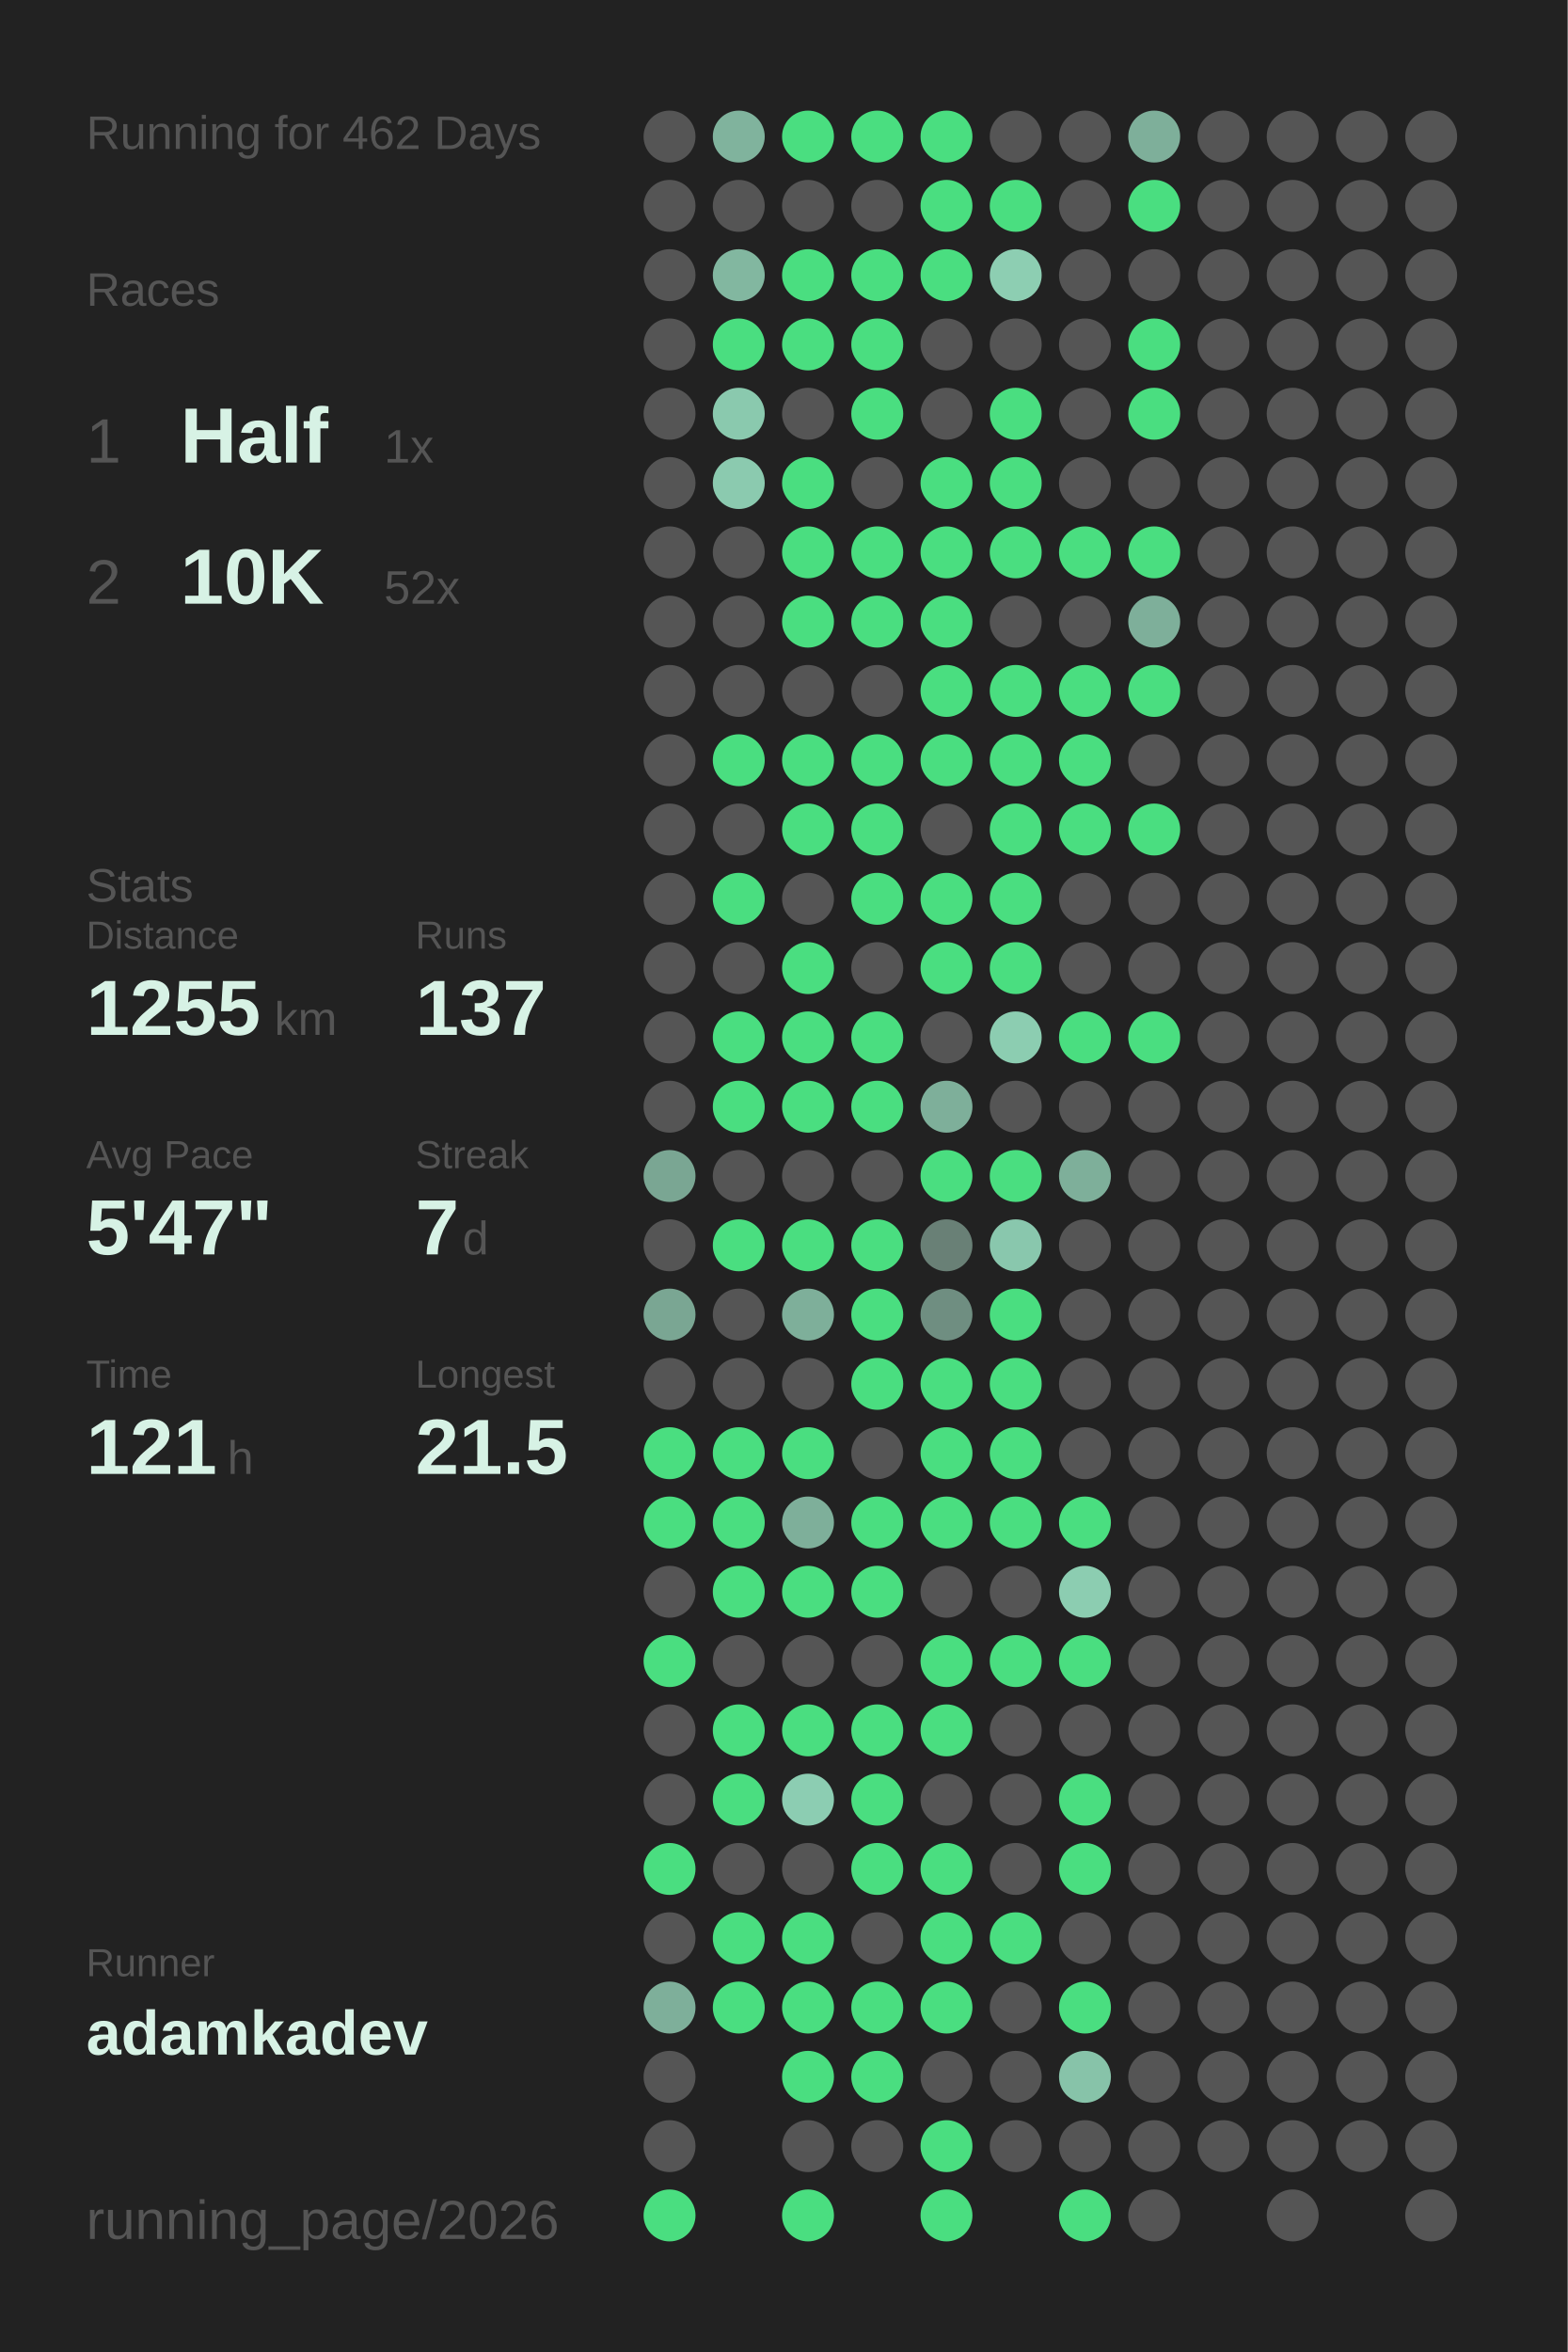
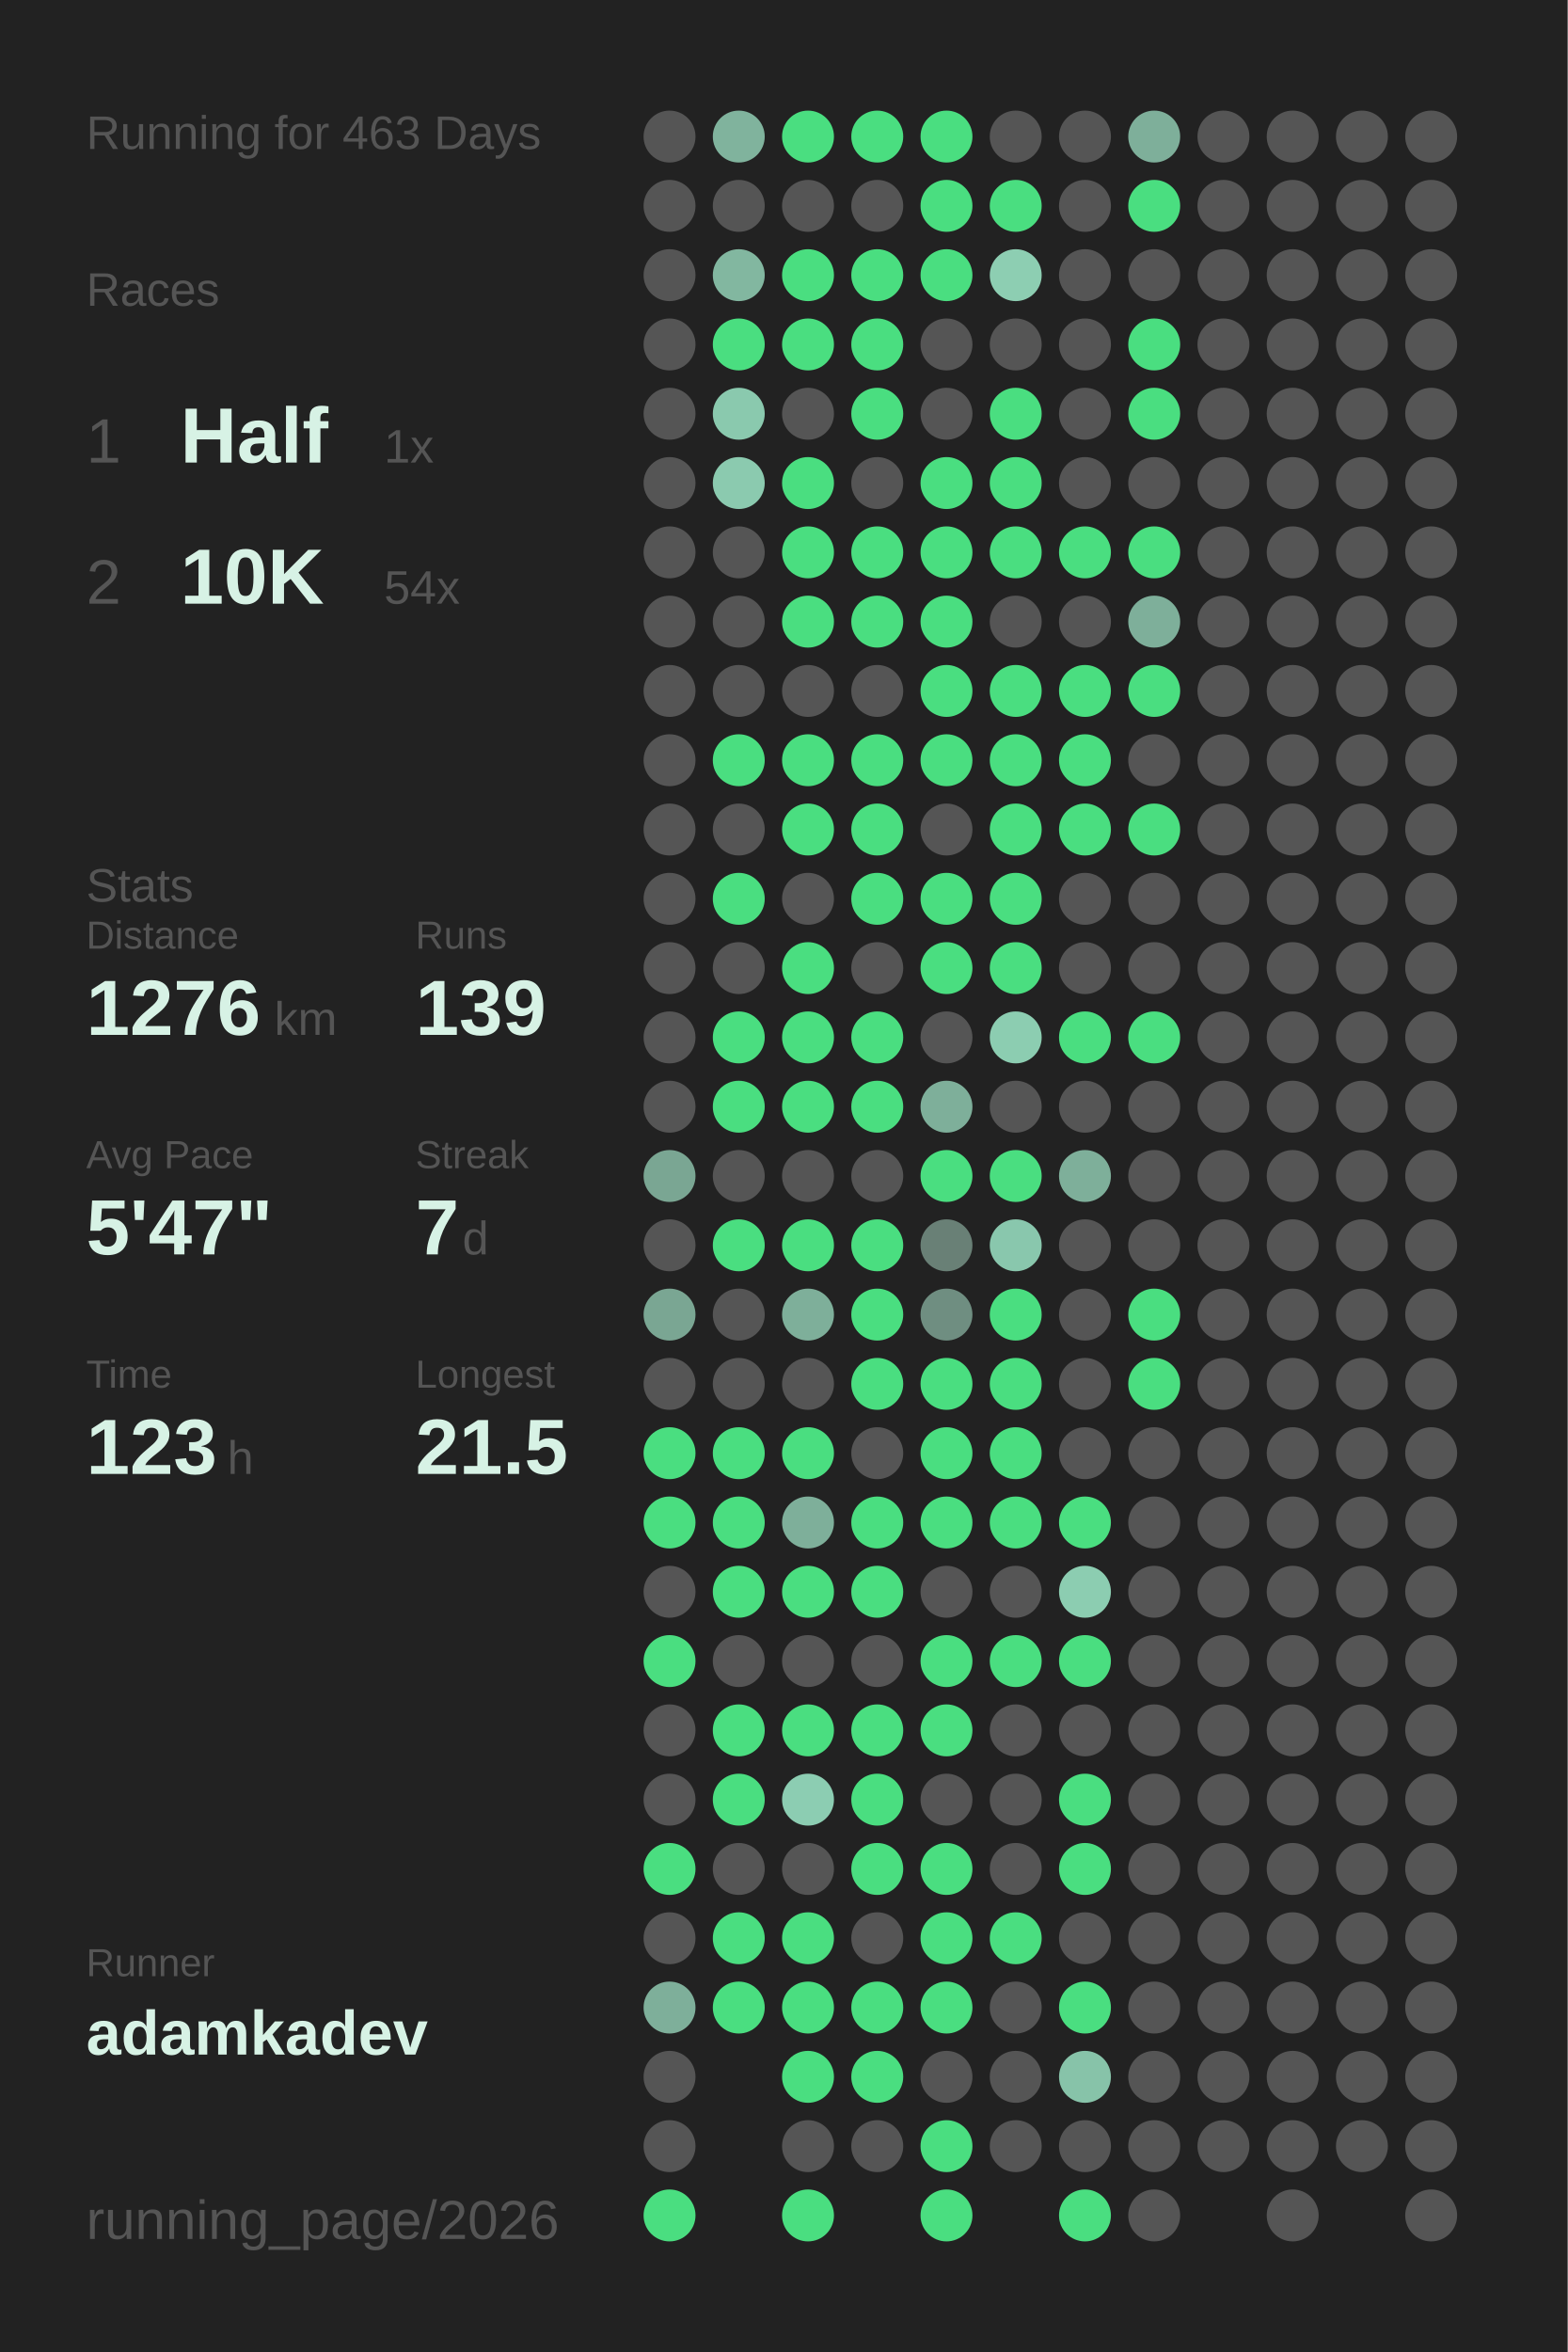
<svg xmlns="http://www.w3.org/2000/svg" baseProfile="full" height="300mm" version="1.1" viewBox="0,0,200,300" width="200mm">
  <defs />
  <rect fill="#222222" height="300" width="200" x="0" y="0" />
-   <text fill="#555555" style="font-size:6px; font-family:Arial;" x="11" y="19">Running for 462 Days</text>
+   <text fill="#555555" style="font-size:6px; font-family:Arial;" x="11" y="19">Running for 463 Days</text>
  <text fill="#555555" style="font-size:6px; font-family:Arial;" x="11" y="39">Races</text>
  <text fill="#555555" style="font-size:8px; font-family:Arial;" x="11" y="59">1</text>
  <text fill="#D7F2E5" style="font-size:10px; font-family:Arial; font-weight:bold;" x="23" y="59">Half</text>
  <text fill="#555555" style="font-size:6px; font-family:Arial;" x="49" y="59">1x</text>
  <text fill="#555555" style="font-size:8px; font-family:Arial;" x="11" y="77">2</text>
  <text fill="#D7F2E5" style="font-size:10px; font-family:Arial; font-weight:bold;" x="23" y="77">10K</text>
-   <text fill="#555555" style="font-size:6px; font-family:Arial;" x="49" y="77">52x</text>
+   <text fill="#555555" style="font-size:6px; font-family:Arial;" x="49" y="77">54x</text>
  <text fill="#555555" style="font-size:6px; font-family:Arial;" x="11" y="115">Stats</text>
  <text fill="#555555" style="font-size:5px; font-family:Arial;" x="11" y="121">Distance</text>
-   <text fill="#D7F2E5" style="font-size:10px; font-family:Arial; font-weight:bold;" x="11" y="132">1255</text>
+   <text fill="#D7F2E5" style="font-size:10px; font-family:Arial; font-weight:bold;" x="11" y="132">1276</text>
  <text fill="#555555" style="font-size:6px; font-family:Arial;" x="35" y="132">km</text>
  <text fill="#555555" style="font-size:5px; font-family:Arial;" x="53" y="121">Runs</text>
-   <text fill="#D7F2E5" style="font-size:10px; font-family:Arial; font-weight:bold;" x="53" y="132">137</text>
+   <text fill="#D7F2E5" style="font-size:10px; font-family:Arial; font-weight:bold;" x="53" y="132">139</text>
  <text fill="#555555" style="font-size:5px; font-family:Arial;" x="11" y="149">Avg Pace</text>
  <text fill="#D7F2E5" style="font-size:10px; font-family:Arial; font-weight:bold;" x="11" y="160">5'47"</text>
  <text fill="#555555" style="font-size:5px; font-family:Arial;" x="53" y="149">Streak</text>
  <text fill="#D7F2E5" style="font-size:10px; font-family:Arial; font-weight:bold;" x="53" y="160">7</text>
  <text fill="#555555" style="font-size:6px; font-family:Arial;" x="59" y="160">d</text>
  <text fill="#555555" style="font-size:5px; font-family:Arial;" x="11" y="177">Time</text>
-   <text fill="#D7F2E5" style="font-size:10px; font-family:Arial; font-weight:bold;" x="11" y="188">121</text>
+   <text fill="#D7F2E5" style="font-size:10px; font-family:Arial; font-weight:bold;" x="11" y="188">123</text>
  <text fill="#555555" style="font-size:6px; font-family:Arial;" x="29" y="188">h</text>
  <text fill="#555555" style="font-size:5px; font-family:Arial;" x="53" y="177">Longest</text>
  <text fill="#D7F2E5" style="font-size:10px; font-family:Arial; font-weight:bold;" x="53" y="188">21.5</text>
  <text fill="#555555" style="font-size:5px; font-family:Arial;" x="11" y="252.065">Runner</text>
  <text fill="#D7F2E5" style="font-size:8px; font-family:Arial; font-weight:bold;" x="11" y="262.065">adamkadev</text>
  <text fill="#555555" style="font-size:7px; font-family:Arial;" x="11" y="285.581">running_page/2026</text>
  <circle cx="85.417" cy="17.419" fill="#555555" r="3.312" />
  <circle cx="85.417" cy="26.258" fill="#555555" r="3.312" />
  <circle cx="85.417" cy="35.097" fill="#555555" r="3.312" />
  <circle cx="85.417" cy="43.935" fill="#555555" r="3.312" />
  <circle cx="85.417" cy="52.774" fill="#555555" r="3.312" />
  <circle cx="85.417" cy="61.613" fill="#555555" r="3.312" />
  <circle cx="85.417" cy="70.452" fill="#555555" r="3.312" />
  <circle cx="85.417" cy="79.29" fill="#555555" r="3.312" />
  <circle cx="85.417" cy="88.129" fill="#555555" r="3.312" />
  <circle cx="85.417" cy="96.968" fill="#555555" r="3.312" />
  <circle cx="85.417" cy="105.806" fill="#555555" r="3.312" />
  <circle cx="85.417" cy="114.645" fill="#555555" r="3.312" />
  <circle cx="85.417" cy="123.484" fill="#555555" r="3.312" />
  <circle cx="85.417" cy="132.323" fill="#555555" r="3.312" />
  <circle cx="85.417" cy="141.161" fill="#555555" r="3.312" />
  <circle cx="85.417" cy="150" fill="#7aa693" r="3.312" />
  <circle cx="85.417" cy="158.839" fill="#555555" r="3.312" />
  <circle cx="85.417" cy="167.677" fill="#7aa693" r="3.312" />
  <circle cx="85.417" cy="176.516" fill="#555555" r="3.312" />
  <circle cx="85.417" cy="185.355" fill="#4ADE80" r="3.312" />
  <circle cx="85.417" cy="194.194" fill="#4ADE80" r="3.312" />
  <circle cx="85.417" cy="203.032" fill="#555555" r="3.312" />
  <circle cx="85.417" cy="211.871" fill="#4ADE80" r="3.312" />
  <circle cx="85.417" cy="220.71" fill="#555555" r="3.312" />
  <circle cx="85.417" cy="229.548" fill="#555555" r="3.312" />
  <circle cx="85.417" cy="238.387" fill="#4ADE80" r="3.312" />
  <circle cx="85.417" cy="247.226" fill="#555555" r="3.312" />
  <circle cx="85.417" cy="256.065" fill="#7eaf9a" r="3.312" />
  <circle cx="85.417" cy="264.903" fill="#555555" r="3.312" />
  <circle cx="85.417" cy="273.742" fill="#555555" r="3.312" />
  <circle cx="85.417" cy="282.581" fill="#4ADE80" r="3.312" />
  <circle cx="94.25" cy="17.419" fill="#80b39d" r="3.312" />
  <circle cx="94.25" cy="26.258" fill="#555555" r="3.312" />
  <circle cx="94.25" cy="35.097" fill="#82b7a0" r="3.312" />
  <circle cx="94.25" cy="43.935" fill="#4ADE80" r="3.312" />
  <circle cx="94.25" cy="52.774" fill="#8ac9ae" r="3.312" />
  <circle cx="94.25" cy="61.613" fill="#8bcaaf" r="3.312" />
  <circle cx="94.25" cy="70.452" fill="#555555" r="3.312" />
  <circle cx="94.25" cy="79.29" fill="#555555" r="3.312" />
  <circle cx="94.25" cy="88.129" fill="#555555" r="3.312" />
  <circle cx="94.25" cy="96.968" fill="#4ADE80" r="3.312" />
  <circle cx="94.25" cy="105.806" fill="#555555" r="3.312" />
  <circle cx="94.25" cy="114.645" fill="#4ADE80" r="3.312" />
  <circle cx="94.25" cy="123.484" fill="#555555" r="3.312" />
  <circle cx="94.25" cy="132.323" fill="#4ADE80" r="3.312" />
  <circle cx="94.25" cy="141.161" fill="#4ADE80" r="3.312" />
  <circle cx="94.25" cy="150" fill="#555555" r="3.312" />
  <circle cx="94.25" cy="158.839" fill="#4ADE80" r="3.312" />
  <circle cx="94.25" cy="167.677" fill="#555555" r="3.312" />
  <circle cx="94.25" cy="176.516" fill="#555555" r="3.312" />
  <circle cx="94.25" cy="185.355" fill="#4ADE80" r="3.312" />
  <circle cx="94.25" cy="194.194" fill="#4ADE80" r="3.312" />
  <circle cx="94.25" cy="203.032" fill="#4ADE80" r="3.312" />
  <circle cx="94.25" cy="211.871" fill="#555555" r="3.312" />
  <circle cx="94.25" cy="220.71" fill="#4ADE80" r="3.312" />
  <circle cx="94.25" cy="229.548" fill="#4ADE80" r="3.312" />
  <circle cx="94.25" cy="238.387" fill="#555555" r="3.312" />
  <circle cx="94.25" cy="247.226" fill="#4ADE80" r="3.312" />
  <circle cx="94.25" cy="256.065" fill="#4ADE80" r="3.312" />
  <circle cx="103.083" cy="17.419" fill="#4ADE80" r="3.312" />
  <circle cx="103.083" cy="26.258" fill="#555555" r="3.312" />
  <circle cx="103.083" cy="35.097" fill="#4ADE80" r="3.312" />
  <circle cx="103.083" cy="43.935" fill="#4ADE80" r="3.312" />
  <circle cx="103.083" cy="52.774" fill="#555555" r="3.312" />
  <circle cx="103.083" cy="61.613" fill="#4ADE80" r="3.312" />
  <circle cx="103.083" cy="70.452" fill="#4ADE80" r="3.312" />
  <circle cx="103.083" cy="79.29" fill="#4ADE80" r="3.312" />
  <circle cx="103.083" cy="88.129" fill="#555555" r="3.312" />
  <circle cx="103.083" cy="96.968" fill="#4ADE80" r="3.312" />
  <circle cx="103.083" cy="105.806" fill="#4ADE80" r="3.312" />
  <circle cx="103.083" cy="114.645" fill="#555555" r="3.312" />
  <circle cx="103.083" cy="123.484" fill="#4ADE80" r="3.312" />
  <circle cx="103.083" cy="132.323" fill="#4ADE80" r="3.312" />
  <circle cx="103.083" cy="141.161" fill="#4ADE80" r="3.312" />
  <circle cx="103.083" cy="150" fill="#555555" r="3.312" />
  <circle cx="103.083" cy="158.839" fill="#4ADE80" r="3.312" />
  <circle cx="103.083" cy="167.677" fill="#7eaf9a" r="3.312" />
  <circle cx="103.083" cy="176.516" fill="#555555" r="3.312" />
  <circle cx="103.083" cy="185.355" fill="#4ADE80" r="3.312" />
  <circle cx="103.083" cy="194.194" fill="#7eaf9a" r="3.312" />
  <circle cx="103.083" cy="203.032" fill="#4ADE80" r="3.312" />
  <circle cx="103.083" cy="211.871" fill="#555555" r="3.312" />
  <circle cx="103.083" cy="220.71" fill="#4ADE80" r="3.312" />
  <circle cx="103.083" cy="229.548" fill="#8ccdb2" r="3.312" />
  <circle cx="103.083" cy="238.387" fill="#555555" r="3.312" />
  <circle cx="103.083" cy="247.226" fill="#4ADE80" r="3.312" />
  <circle cx="103.083" cy="256.065" fill="#4ADE80" r="3.312" />
  <circle cx="103.083" cy="264.903" fill="#4ADE80" r="3.312" />
  <circle cx="103.083" cy="273.742" fill="#555555" r="3.312" />
  <circle cx="103.083" cy="282.581" fill="#4ADE80" r="3.312" />
  <circle cx="111.917" cy="17.419" fill="#4ADE80" r="3.312" />
  <circle cx="111.917" cy="26.258" fill="#555555" r="3.312" />
  <circle cx="111.917" cy="35.097" fill="#4ADE80" r="3.312" />
  <circle cx="111.917" cy="43.935" fill="#4ADE80" r="3.312" />
  <circle cx="111.917" cy="52.774" fill="#4ADE80" r="3.312" />
  <circle cx="111.917" cy="61.613" fill="#555555" r="3.312" />
  <circle cx="111.917" cy="70.452" fill="#4ADE80" r="3.312" />
  <circle cx="111.917" cy="79.29" fill="#4ADE80" r="3.312" />
  <circle cx="111.917" cy="88.129" fill="#555555" r="3.312" />
  <circle cx="111.917" cy="96.968" fill="#4ADE80" r="3.312" />
  <circle cx="111.917" cy="105.806" fill="#4ADE80" r="3.312" />
  <circle cx="111.917" cy="114.645" fill="#4ADE80" r="3.312" />
  <circle cx="111.917" cy="123.484" fill="#555555" r="3.312" />
  <circle cx="111.917" cy="132.323" fill="#4ADE80" r="3.312" />
  <circle cx="111.917" cy="141.161" fill="#4ADE80" r="3.312" />
  <circle cx="111.917" cy="150" fill="#555555" r="3.312" />
  <circle cx="111.917" cy="158.839" fill="#4ADE80" r="3.312" />
  <circle cx="111.917" cy="167.677" fill="#4ADE80" r="3.312" />
  <circle cx="111.917" cy="176.516" fill="#4ADE80" r="3.312" />
  <circle cx="111.917" cy="185.355" fill="#555555" r="3.312" />
  <circle cx="111.917" cy="194.194" fill="#4ADE80" r="3.312" />
  <circle cx="111.917" cy="203.032" fill="#4ADE80" r="3.312" />
  <circle cx="111.917" cy="211.871" fill="#555555" r="3.312" />
  <circle cx="111.917" cy="220.71" fill="#4ADE80" r="3.312" />
  <circle cx="111.917" cy="229.548" fill="#4ADE80" r="3.312" />
  <circle cx="111.917" cy="238.387" fill="#4ADE80" r="3.312" />
  <circle cx="111.917" cy="247.226" fill="#555555" r="3.312" />
  <circle cx="111.917" cy="256.065" fill="#4ADE80" r="3.312" />
  <circle cx="111.917" cy="264.903" fill="#4ADE80" r="3.312" />
  <circle cx="111.917" cy="273.742" fill="#555555" r="3.312" />
  <circle cx="120.75" cy="17.419" fill="#4ADE80" r="3.312" />
  <circle cx="120.75" cy="26.258" fill="#4ADE80" r="3.312" />
  <circle cx="120.75" cy="35.097" fill="#4ADE80" r="3.312" />
  <circle cx="120.75" cy="43.935" fill="#555555" r="3.312" />
  <circle cx="120.75" cy="52.774" fill="#555555" r="3.312" />
  <circle cx="120.75" cy="61.613" fill="#4ADE80" r="3.312" />
  <circle cx="120.75" cy="70.452" fill="#4ADE80" r="3.312" />
  <circle cx="120.75" cy="79.29" fill="#4ADE80" r="3.312" />
  <circle cx="120.75" cy="88.129" fill="#4ADE80" r="3.312" />
  <circle cx="120.75" cy="96.968" fill="#4ADE80" r="3.312" />
  <circle cx="120.75" cy="105.806" fill="#555555" r="3.312" />
  <circle cx="120.75" cy="114.645" fill="#4ADE80" r="3.312" />
  <circle cx="120.75" cy="123.484" fill="#4ADE80" r="3.312" />
  <circle cx="120.75" cy="132.323" fill="#555555" r="3.312" />
  <circle cx="120.75" cy="141.161" fill="#7eaf9a" r="3.312" />
  <circle cx="120.75" cy="150" fill="#4ADE80" r="3.312" />
  <circle cx="120.75" cy="158.839" fill="#698076" r="3.312" />
  <circle cx="120.75" cy="167.677" fill="#6f8e81" r="3.312" />
  <circle cx="120.75" cy="176.516" fill="#4ADE80" r="3.312" />
  <circle cx="120.75" cy="185.355" fill="#4ADE80" r="3.312" />
  <circle cx="120.75" cy="194.194" fill="#4ADE80" r="3.312" />
  <circle cx="120.75" cy="203.032" fill="#555555" r="3.312" />
  <circle cx="120.75" cy="211.871" fill="#4ADE80" r="3.312" />
  <circle cx="120.75" cy="220.71" fill="#4ADE80" r="3.312" />
  <circle cx="120.75" cy="229.548" fill="#555555" r="3.312" />
  <circle cx="120.75" cy="238.387" fill="#4ADE80" r="3.312" />
  <circle cx="120.75" cy="247.226" fill="#4ADE80" r="3.312" />
  <circle cx="120.75" cy="256.065" fill="#4ADE80" r="3.312" />
  <circle cx="120.75" cy="264.903" fill="#555555" r="3.312" />
  <circle cx="120.75" cy="273.742" fill="#4ADE80" r="3.312" />
  <circle cx="120.75" cy="282.581" fill="#4ADE80" r="3.312" />
  <circle cx="129.583" cy="17.419" fill="#555555" r="3.312" />
  <circle cx="129.583" cy="26.258" fill="#4ADE80" r="3.312" />
  <circle cx="129.583" cy="35.097" fill="#8dceb2" r="3.312" />
  <circle cx="129.583" cy="43.935" fill="#555555" r="3.312" />
  <circle cx="129.583" cy="52.774" fill="#4ADE80" r="3.312" />
  <circle cx="129.583" cy="61.613" fill="#4ADE80" r="3.312" />
  <circle cx="129.583" cy="70.452" fill="#4ADE80" r="3.312" />
  <circle cx="129.583" cy="79.29" fill="#555555" r="3.312" />
  <circle cx="129.583" cy="88.129" fill="#4ADE80" r="3.312" />
  <circle cx="129.583" cy="96.968" fill="#4ADE80" r="3.312" />
  <circle cx="129.583" cy="105.806" fill="#4ADE80" r="3.312" />
  <circle cx="129.583" cy="114.645" fill="#4ADE80" r="3.312" />
  <circle cx="129.583" cy="123.484" fill="#4ADE80" r="3.312" />
  <circle cx="129.583" cy="132.323" fill="#8ccdb1" r="3.312" />
  <circle cx="129.583" cy="141.161" fill="#555555" r="3.312" />
  <circle cx="129.583" cy="150" fill="#4ADE80" r="3.312" />
  <circle cx="129.583" cy="158.839" fill="#89c7ad" r="3.312" />
  <circle cx="129.583" cy="167.677" fill="#4ADE80" r="3.312" />
  <circle cx="129.583" cy="176.516" fill="#4ADE80" r="3.312" />
  <circle cx="129.583" cy="185.355" fill="#4ADE80" r="3.312" />
  <circle cx="129.583" cy="194.194" fill="#4ADE80" r="3.312" />
  <circle cx="129.583" cy="203.032" fill="#555555" r="3.312" />
  <circle cx="129.583" cy="211.871" fill="#4ADE80" r="3.312" />
  <circle cx="129.583" cy="220.71" fill="#555555" r="3.312" />
  <circle cx="129.583" cy="229.548" fill="#555555" r="3.312" />
  <circle cx="129.583" cy="238.387" fill="#555555" r="3.312" />
  <circle cx="129.583" cy="247.226" fill="#4ADE80" r="3.312" />
  <circle cx="129.583" cy="256.065" fill="#555555" r="3.312" />
  <circle cx="129.583" cy="264.903" fill="#555555" r="3.312" />
  <circle cx="129.583" cy="273.742" fill="#555555" r="3.312" />
  <circle cx="138.417" cy="17.419" fill="#555555" r="3.312" />
  <circle cx="138.417" cy="26.258" fill="#555555" r="3.312" />
  <circle cx="138.417" cy="35.097" fill="#555555" r="3.312" />
  <circle cx="138.417" cy="43.935" fill="#555555" r="3.312" />
  <circle cx="138.417" cy="52.774" fill="#555555" r="3.312" />
  <circle cx="138.417" cy="61.613" fill="#555555" r="3.312" />
  <circle cx="138.417" cy="70.452" fill="#4ADE80" r="3.312" />
  <circle cx="138.417" cy="79.29" fill="#555555" r="3.312" />
  <circle cx="138.417" cy="88.129" fill="#4ADE80" r="3.312" />
  <circle cx="138.417" cy="96.968" fill="#4ADE80" r="3.312" />
  <circle cx="138.417" cy="105.806" fill="#4ADE80" r="3.312" />
  <circle cx="138.417" cy="114.645" fill="#555555" r="3.312" />
  <circle cx="138.417" cy="123.484" fill="#555555" r="3.312" />
  <circle cx="138.417" cy="132.323" fill="#4ADE80" r="3.312" />
  <circle cx="138.417" cy="141.161" fill="#555555" r="3.312" />
  <circle cx="138.417" cy="150" fill="#7eaf9a" r="3.312" />
  <circle cx="138.417" cy="158.839" fill="#555555" r="3.312" />
  <circle cx="138.417" cy="167.677" fill="#555555" r="3.312" />
  <circle cx="138.417" cy="176.516" fill="#555555" r="3.312" />
  <circle cx="138.417" cy="185.355" fill="#555555" r="3.312" />
  <circle cx="138.417" cy="194.194" fill="#4ADE80" r="3.312" />
  <circle cx="138.417" cy="203.032" fill="#8ccdb1" r="3.312" />
  <circle cx="138.417" cy="211.871" fill="#4ADE80" r="3.312" />
  <circle cx="138.417" cy="220.71" fill="#555555" r="3.312" />
  <circle cx="138.417" cy="229.548" fill="#4ADE80" r="3.312" />
  <circle cx="138.417" cy="238.387" fill="#4ADE80" r="3.312" />
  <circle cx="138.417" cy="247.226" fill="#555555" r="3.312" />
  <circle cx="138.417" cy="256.065" fill="#4ADE80" r="3.312" />
  <circle cx="138.417" cy="264.903" fill="#87c3a9" r="3.312" />
  <circle cx="138.417" cy="273.742" fill="#555555" r="3.312" />
  <circle cx="138.417" cy="282.581" fill="#4ADE80" r="3.312" />
  <circle cx="147.25" cy="17.419" fill="#7eaf9a" r="3.312" />
  <circle cx="147.25" cy="26.258" fill="#4ADE80" r="3.312" />
  <circle cx="147.25" cy="35.097" fill="#555555" r="3.312" />
  <circle cx="147.25" cy="43.935" fill="#4ADE80" r="3.312" />
  <circle cx="147.25" cy="52.774" fill="#4ADE80" r="3.312" />
  <circle cx="147.25" cy="61.613" fill="#555555" r="3.312" />
  <circle cx="147.25" cy="70.452" fill="#4ADE80" r="3.312" />
  <circle cx="147.25" cy="79.29" fill="#7eaf9a" r="3.312" />
  <circle cx="147.25" cy="88.129" fill="#4ADE80" r="3.312" />
  <circle cx="147.25" cy="96.968" fill="#555555" r="3.312" />
  <circle cx="147.25" cy="105.806" fill="#4ADE80" r="3.312" />
  <circle cx="147.25" cy="114.645" fill="#555555" r="3.312" />
  <circle cx="147.25" cy="123.484" fill="#555555" r="3.312" />
  <circle cx="147.25" cy="132.323" fill="#4ADE80" r="3.312" />
  <circle cx="147.25" cy="141.161" fill="#555555" r="3.312" />
  <circle cx="147.25" cy="150" fill="#555555" r="3.312" />
  <circle cx="147.25" cy="158.839" fill="#555555" r="3.312" />
-   <circle cx="147.25" cy="167.677" fill="#555555" r="3.312" />
-   <circle cx="147.25" cy="176.516" fill="#555555" r="3.312" />
+   <circle cx="147.25" cy="167.677" fill="#4ADE80" r="3.312" />
+   <circle cx="147.25" cy="176.516" fill="#4ADE80" r="3.312" />
  <circle cx="147.25" cy="185.355" fill="#555555" r="3.312" />
  <circle cx="147.25" cy="194.194" fill="#555555" r="3.312" />
  <circle cx="147.25" cy="203.032" fill="#555555" r="3.312" />
  <circle cx="147.25" cy="211.871" fill="#555555" r="3.312" />
  <circle cx="147.25" cy="220.71" fill="#555555" r="3.312" />
  <circle cx="147.25" cy="229.548" fill="#555555" r="3.312" />
  <circle cx="147.25" cy="238.387" fill="#555555" r="3.312" />
  <circle cx="147.25" cy="247.226" fill="#555555" r="3.312" />
  <circle cx="147.25" cy="256.065" fill="#555555" r="3.312" />
  <circle cx="147.25" cy="264.903" fill="#555555" r="3.312" />
  <circle cx="147.25" cy="273.742" fill="#555555" r="3.312" />
  <circle cx="147.25" cy="282.581" fill="#555555" r="3.312" />
  <circle cx="156.083" cy="17.419" fill="#555555" r="3.312" />
  <circle cx="156.083" cy="26.258" fill="#555555" r="3.312" />
  <circle cx="156.083" cy="35.097" fill="#555555" r="3.312" />
  <circle cx="156.083" cy="43.935" fill="#555555" r="3.312" />
  <circle cx="156.083" cy="52.774" fill="#555555" r="3.312" />
  <circle cx="156.083" cy="61.613" fill="#555555" r="3.312" />
  <circle cx="156.083" cy="70.452" fill="#555555" r="3.312" />
  <circle cx="156.083" cy="79.29" fill="#555555" r="3.312" />
  <circle cx="156.083" cy="88.129" fill="#555555" r="3.312" />
  <circle cx="156.083" cy="96.968" fill="#555555" r="3.312" />
  <circle cx="156.083" cy="105.806" fill="#555555" r="3.312" />
  <circle cx="156.083" cy="114.645" fill="#555555" r="3.312" />
  <circle cx="156.083" cy="123.484" fill="#555555" r="3.312" />
  <circle cx="156.083" cy="132.323" fill="#555555" r="3.312" />
  <circle cx="156.083" cy="141.161" fill="#555555" r="3.312" />
  <circle cx="156.083" cy="150" fill="#555555" r="3.312" />
  <circle cx="156.083" cy="158.839" fill="#555555" r="3.312" />
  <circle cx="156.083" cy="167.677" fill="#555555" r="3.312" />
  <circle cx="156.083" cy="176.516" fill="#555555" r="3.312" />
  <circle cx="156.083" cy="185.355" fill="#555555" r="3.312" />
  <circle cx="156.083" cy="194.194" fill="#555555" r="3.312" />
  <circle cx="156.083" cy="203.032" fill="#555555" r="3.312" />
  <circle cx="156.083" cy="211.871" fill="#555555" r="3.312" />
  <circle cx="156.083" cy="220.71" fill="#555555" r="3.312" />
  <circle cx="156.083" cy="229.548" fill="#555555" r="3.312" />
  <circle cx="156.083" cy="238.387" fill="#555555" r="3.312" />
  <circle cx="156.083" cy="247.226" fill="#555555" r="3.312" />
  <circle cx="156.083" cy="256.065" fill="#555555" r="3.312" />
  <circle cx="156.083" cy="264.903" fill="#555555" r="3.312" />
  <circle cx="156.083" cy="273.742" fill="#555555" r="3.312" />
  <circle cx="164.917" cy="17.419" fill="#555555" r="3.312" />
  <circle cx="164.917" cy="26.258" fill="#555555" r="3.312" />
  <circle cx="164.917" cy="35.097" fill="#555555" r="3.312" />
  <circle cx="164.917" cy="43.935" fill="#555555" r="3.312" />
  <circle cx="164.917" cy="52.774" fill="#555555" r="3.312" />
  <circle cx="164.917" cy="61.613" fill="#555555" r="3.312" />
  <circle cx="164.917" cy="70.452" fill="#555555" r="3.312" />
  <circle cx="164.917" cy="79.29" fill="#555555" r="3.312" />
  <circle cx="164.917" cy="88.129" fill="#555555" r="3.312" />
  <circle cx="164.917" cy="96.968" fill="#555555" r="3.312" />
  <circle cx="164.917" cy="105.806" fill="#555555" r="3.312" />
  <circle cx="164.917" cy="114.645" fill="#555555" r="3.312" />
  <circle cx="164.917" cy="123.484" fill="#555555" r="3.312" />
  <circle cx="164.917" cy="132.323" fill="#555555" r="3.312" />
  <circle cx="164.917" cy="141.161" fill="#555555" r="3.312" />
  <circle cx="164.917" cy="150" fill="#555555" r="3.312" />
  <circle cx="164.917" cy="158.839" fill="#555555" r="3.312" />
  <circle cx="164.917" cy="167.677" fill="#555555" r="3.312" />
  <circle cx="164.917" cy="176.516" fill="#555555" r="3.312" />
  <circle cx="164.917" cy="185.355" fill="#555555" r="3.312" />
  <circle cx="164.917" cy="194.194" fill="#555555" r="3.312" />
  <circle cx="164.917" cy="203.032" fill="#555555" r="3.312" />
  <circle cx="164.917" cy="211.871" fill="#555555" r="3.312" />
  <circle cx="164.917" cy="220.71" fill="#555555" r="3.312" />
  <circle cx="164.917" cy="229.548" fill="#555555" r="3.312" />
  <circle cx="164.917" cy="238.387" fill="#555555" r="3.312" />
  <circle cx="164.917" cy="247.226" fill="#555555" r="3.312" />
  <circle cx="164.917" cy="256.065" fill="#555555" r="3.312" />
  <circle cx="164.917" cy="264.903" fill="#555555" r="3.312" />
  <circle cx="164.917" cy="273.742" fill="#555555" r="3.312" />
  <circle cx="164.917" cy="282.581" fill="#555555" r="3.312" />
  <circle cx="173.75" cy="17.419" fill="#555555" r="3.312" />
  <circle cx="173.75" cy="26.258" fill="#555555" r="3.312" />
  <circle cx="173.75" cy="35.097" fill="#555555" r="3.312" />
  <circle cx="173.75" cy="43.935" fill="#555555" r="3.312" />
  <circle cx="173.75" cy="52.774" fill="#555555" r="3.312" />
  <circle cx="173.75" cy="61.613" fill="#555555" r="3.312" />
  <circle cx="173.75" cy="70.452" fill="#555555" r="3.312" />
  <circle cx="173.75" cy="79.29" fill="#555555" r="3.312" />
  <circle cx="173.75" cy="88.129" fill="#555555" r="3.312" />
  <circle cx="173.75" cy="96.968" fill="#555555" r="3.312" />
  <circle cx="173.75" cy="105.806" fill="#555555" r="3.312" />
  <circle cx="173.75" cy="114.645" fill="#555555" r="3.312" />
  <circle cx="173.75" cy="123.484" fill="#555555" r="3.312" />
  <circle cx="173.75" cy="132.323" fill="#555555" r="3.312" />
  <circle cx="173.75" cy="141.161" fill="#555555" r="3.312" />
  <circle cx="173.75" cy="150" fill="#555555" r="3.312" />
  <circle cx="173.75" cy="158.839" fill="#555555" r="3.312" />
  <circle cx="173.75" cy="167.677" fill="#555555" r="3.312" />
  <circle cx="173.75" cy="176.516" fill="#555555" r="3.312" />
  <circle cx="173.75" cy="185.355" fill="#555555" r="3.312" />
  <circle cx="173.75" cy="194.194" fill="#555555" r="3.312" />
  <circle cx="173.75" cy="203.032" fill="#555555" r="3.312" />
  <circle cx="173.75" cy="211.871" fill="#555555" r="3.312" />
  <circle cx="173.75" cy="220.71" fill="#555555" r="3.312" />
  <circle cx="173.75" cy="229.548" fill="#555555" r="3.312" />
  <circle cx="173.75" cy="238.387" fill="#555555" r="3.312" />
  <circle cx="173.75" cy="247.226" fill="#555555" r="3.312" />
  <circle cx="173.75" cy="256.065" fill="#555555" r="3.312" />
  <circle cx="173.75" cy="264.903" fill="#555555" r="3.312" />
  <circle cx="173.75" cy="273.742" fill="#555555" r="3.312" />
  <circle cx="182.583" cy="17.419" fill="#555555" r="3.312" />
  <circle cx="182.583" cy="26.258" fill="#555555" r="3.312" />
  <circle cx="182.583" cy="35.097" fill="#555555" r="3.312" />
  <circle cx="182.583" cy="43.935" fill="#555555" r="3.312" />
  <circle cx="182.583" cy="52.774" fill="#555555" r="3.312" />
  <circle cx="182.583" cy="61.613" fill="#555555" r="3.312" />
  <circle cx="182.583" cy="70.452" fill="#555555" r="3.312" />
  <circle cx="182.583" cy="79.29" fill="#555555" r="3.312" />
  <circle cx="182.583" cy="88.129" fill="#555555" r="3.312" />
  <circle cx="182.583" cy="96.968" fill="#555555" r="3.312" />
  <circle cx="182.583" cy="105.806" fill="#555555" r="3.312" />
  <circle cx="182.583" cy="114.645" fill="#555555" r="3.312" />
  <circle cx="182.583" cy="123.484" fill="#555555" r="3.312" />
  <circle cx="182.583" cy="132.323" fill="#555555" r="3.312" />
  <circle cx="182.583" cy="141.161" fill="#555555" r="3.312" />
  <circle cx="182.583" cy="150" fill="#555555" r="3.312" />
  <circle cx="182.583" cy="158.839" fill="#555555" r="3.312" />
  <circle cx="182.583" cy="167.677" fill="#555555" r="3.312" />
  <circle cx="182.583" cy="176.516" fill="#555555" r="3.312" />
  <circle cx="182.583" cy="185.355" fill="#555555" r="3.312" />
  <circle cx="182.583" cy="194.194" fill="#555555" r="3.312" />
  <circle cx="182.583" cy="203.032" fill="#555555" r="3.312" />
  <circle cx="182.583" cy="211.871" fill="#555555" r="3.312" />
  <circle cx="182.583" cy="220.71" fill="#555555" r="3.312" />
  <circle cx="182.583" cy="229.548" fill="#555555" r="3.312" />
  <circle cx="182.583" cy="238.387" fill="#555555" r="3.312" />
  <circle cx="182.583" cy="247.226" fill="#555555" r="3.312" />
  <circle cx="182.583" cy="256.065" fill="#555555" r="3.312" />
  <circle cx="182.583" cy="264.903" fill="#555555" r="3.312" />
  <circle cx="182.583" cy="273.742" fill="#555555" r="3.312" />
  <circle cx="182.583" cy="282.581" fill="#555555" r="3.312" />
</svg>
